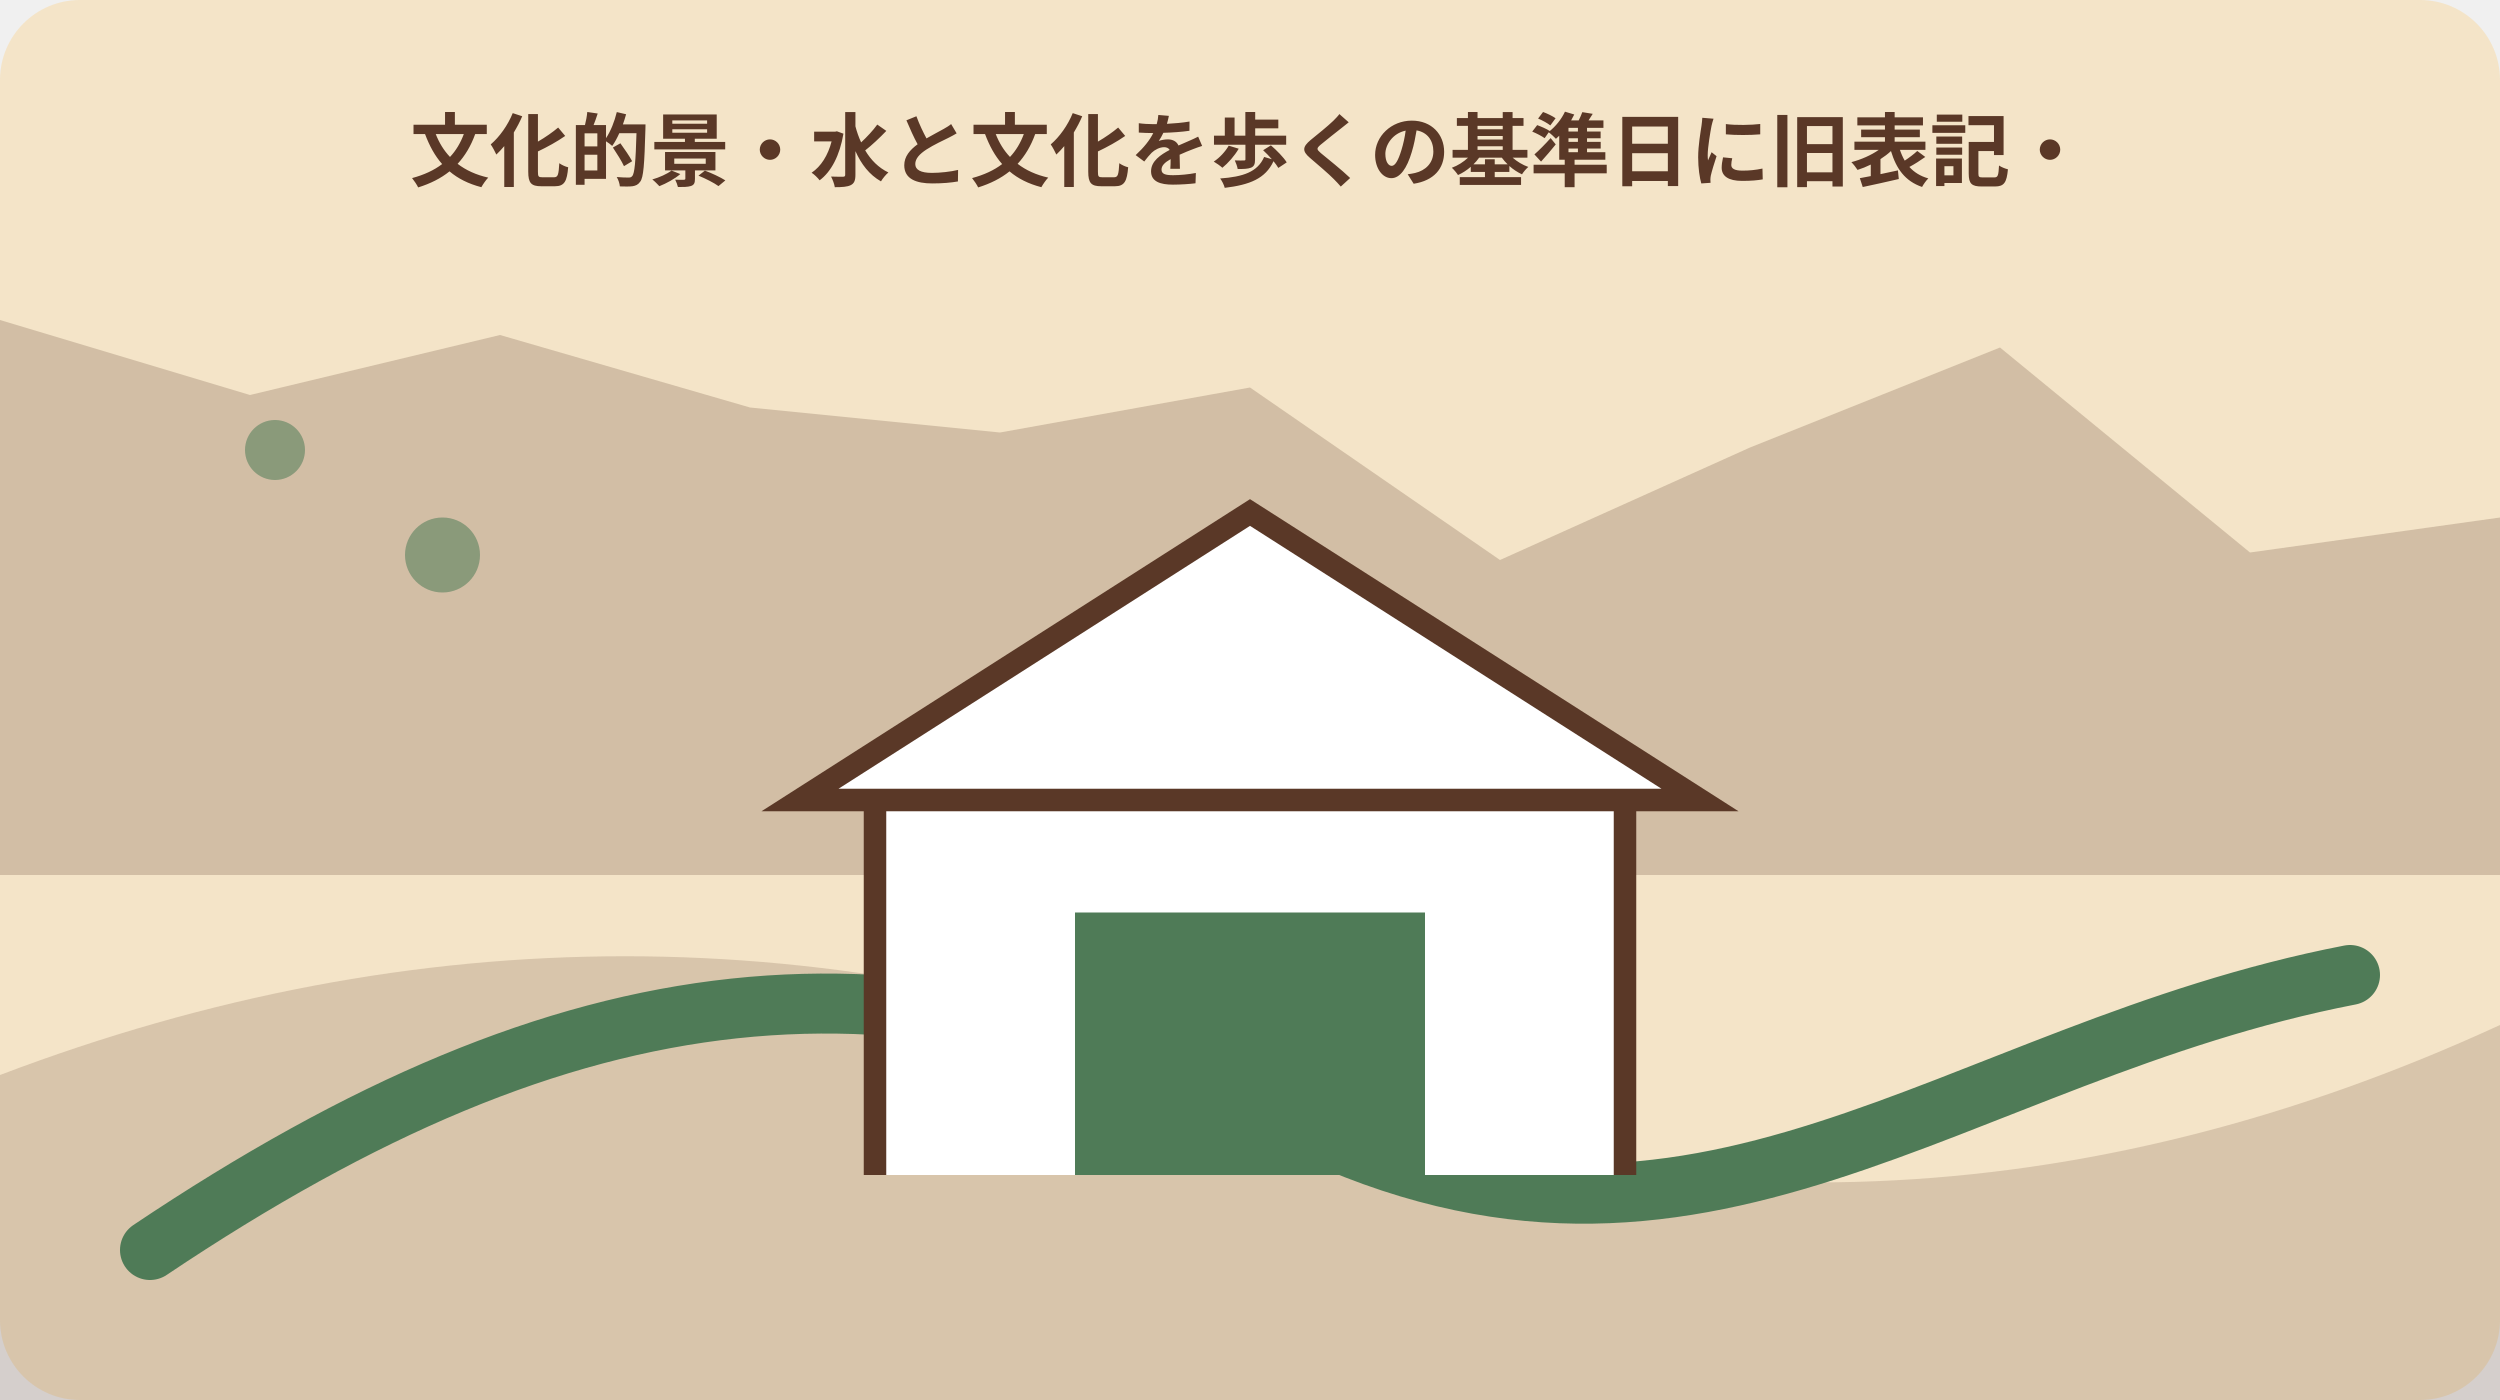
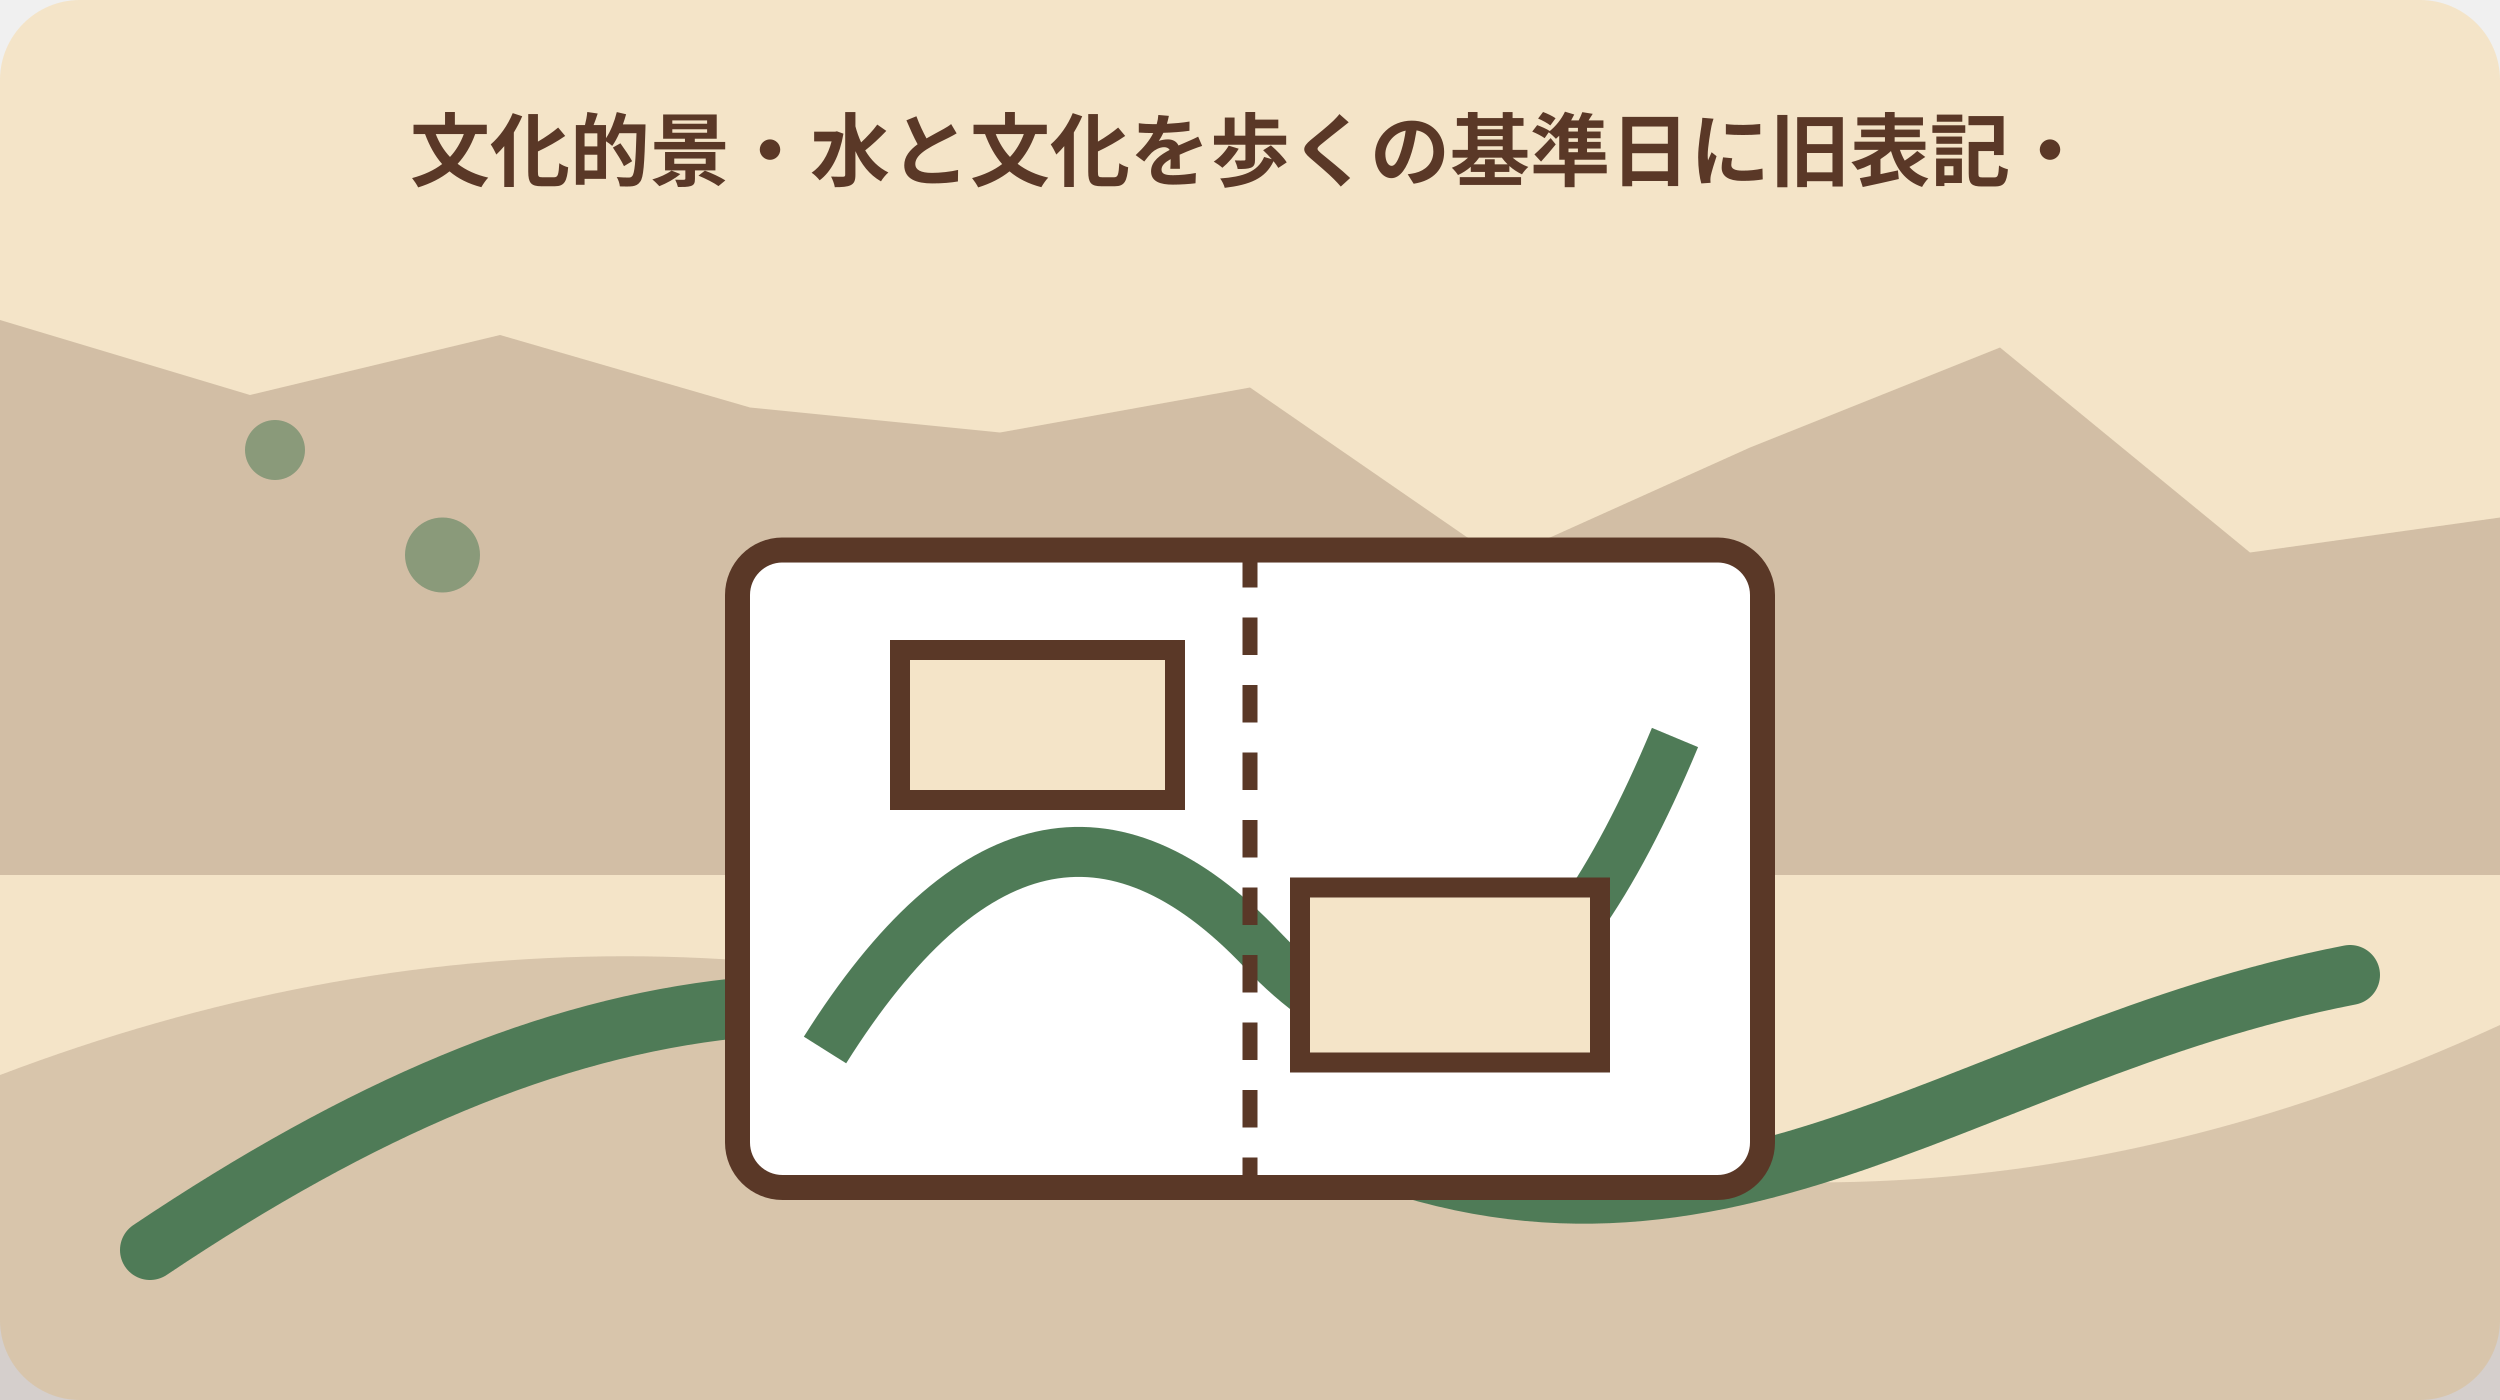
<svg xmlns="http://www.w3.org/2000/svg" width="1000" height="560" viewBox="0 0 1000 560" role="img" aria-labelledby="title desc" data-illustration="mori-editorial" data-topic-id="218" data-scene-index="3">
  <rect width="1000" height="560" rx="32" fill="#f4e4c8" />
  <polygon points="0,128 100,158 200,134 300,163 400,173 500,155 600,224 700,179 800,139 900,221 1000,207 1000,350 0,350" fill="#5a3827" opacity=".22" />
  <path d="M0 430 Q250 335 500 430 T1000 410 V560 H0Z" fill="#5a3827" opacity=".18" />
  <path d="M60 500 C230 386 360 373 520 450 S780 421 940 390" fill="none" stroke="#4f7b57" stroke-width="24" stroke-linecap="round" />
  <circle cx="110" cy="180" r="12" fill="#4f7b57" opacity=".55" />
  <circle cx="177" cy="222" r="15" fill="#4f7b57" opacity=".55" />
-   <g data-scene="culture">
-     <path d="M350 470V320h300v150M320 320h360L500 205Z" fill="#fff" stroke="#5a3827" stroke-width="9" />
-     <path d="M430 470V365h140v105" fill="#4f7b57" />
+   <g data-scene="flood-map-layers">
+     <rect x="295" y="220" width="410" height="255" rx="18" fill="#fff" stroke="#5a3827" stroke-width="10" />
+     <path d="M330 420q85-135 175-40t165-85" fill="none" stroke="#4f7b57" stroke-width="20" />
+     <path d="M360 260h110v60H360Zm160 95h120v70H520Z" fill="#f4e4c8" stroke="#5a3827" stroke-width="8" />
+     <path d="M500 220v255" stroke="#5a3827" stroke-width="6" stroke-dasharray="15 12" />
  </g>
  <text x="500" y="72" text-anchor="middle" font-family="sans-serif" font-size="32" font-weight="700" fill="#5a3827">文化的景・水と文化を歩くの基準日に旧表記・</text>
</svg>
